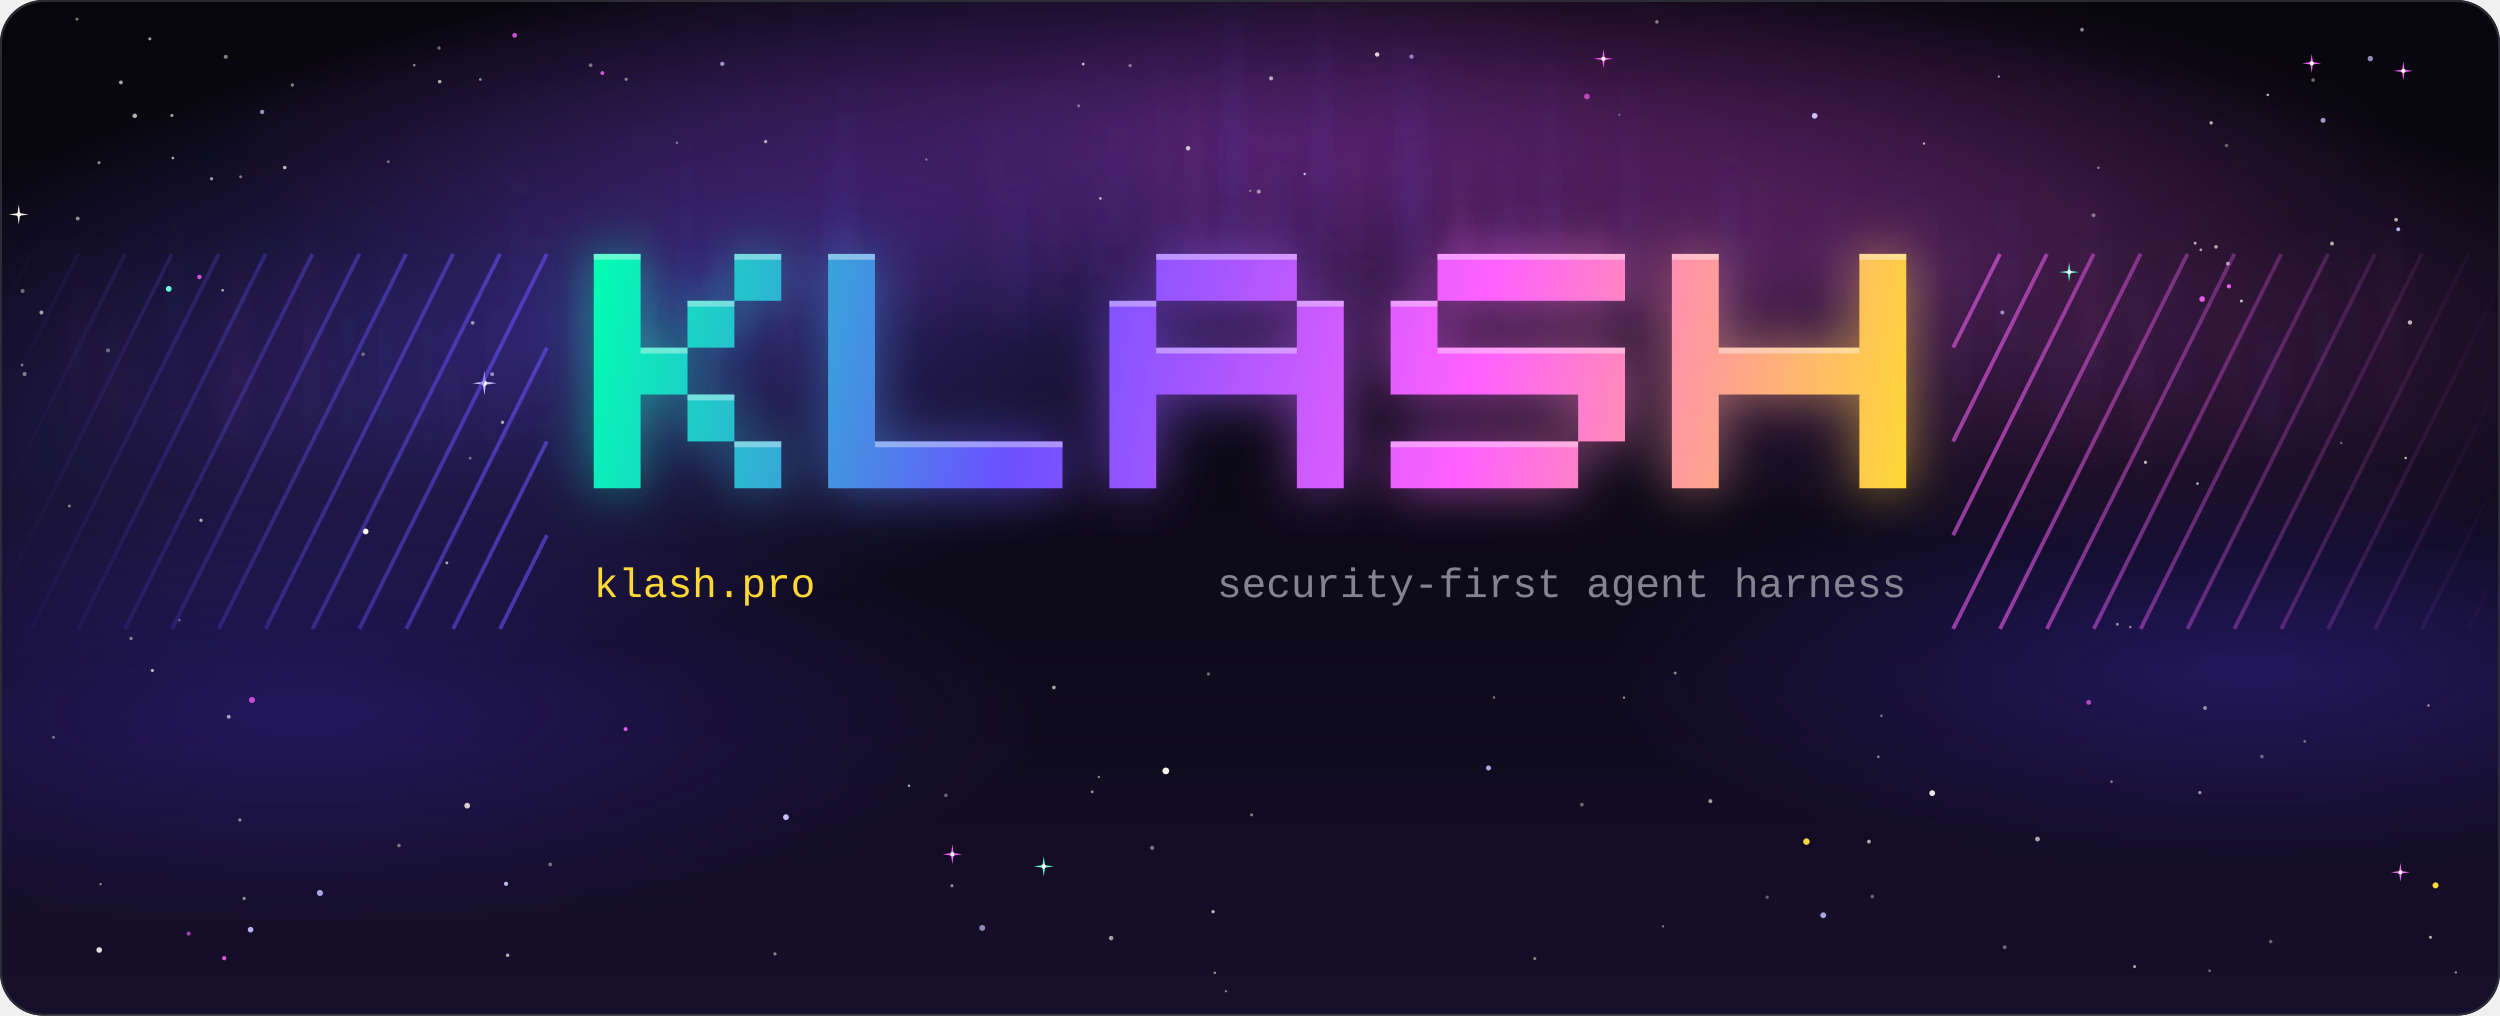
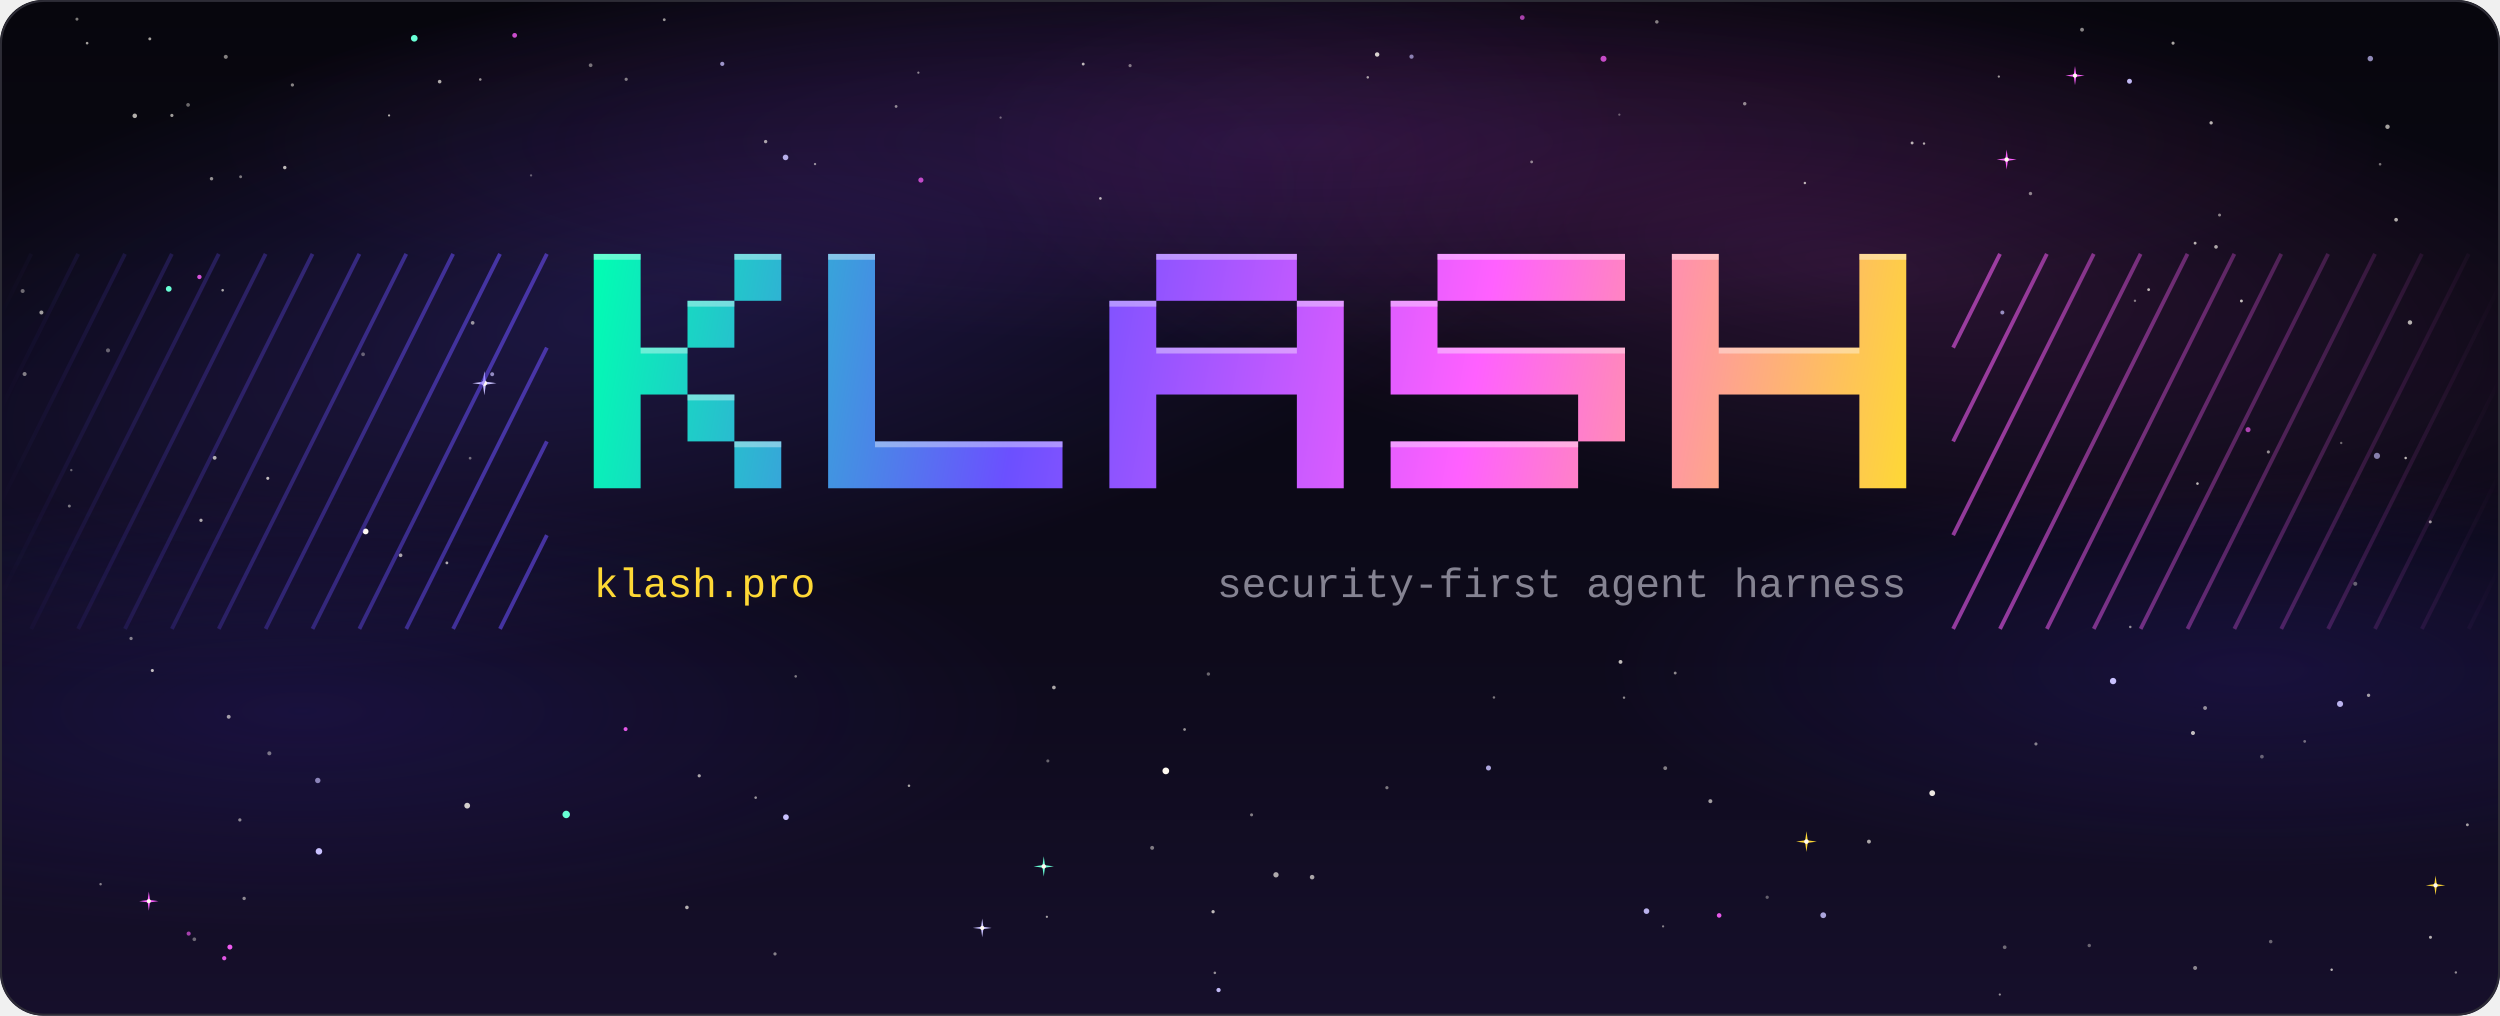
<svg xmlns="http://www.w3.org/2000/svg" viewBox="0 0 1280 520" width="1280" height="520" role="img" aria-label="Klash, a security-first harness for coding agents">
  <style>
@keyframes tw{0%,100%{opacity:.15}50%{opacity:1}}
@keyframes breathe{0%,100%{opacity:.75}50%{opacity:1}}
.tw{animation:tw 4s ease-in-out infinite}
.aur{animation:breathe 9s ease-in-out infinite}
@keyframes sweep{0%{transform:translateX(-56px)}50%,100%{transform:translateX(1096px)}}
.shine{animation:sweep 8s cubic-bezier(.45,0,.2,1) infinite}
@media (prefers-reduced-motion:reduce){.tw,.aur,.shine{animation:none}.shine{opacity:0}}
</style>
  <defs>
    <linearGradient id="sky" x1="0" y1="0" x2="0" y2="1">
      <stop offset="0" stop-color="#07060D" />
      <stop offset=".62" stop-color="#0D0A1A" />
      <stop offset="1" stop-color="#160F2B" />
    </linearGradient>
    <radialGradient id="neb1">
-       <stop offset="0" stop-color="#6B50FF" stop-opacity=".40" />
+       <stop offset="0" stop-color="#6B50FF" stop-opacity=".20" />
      <stop offset="1" stop-color="#6B50FF" stop-opacity="0" />
    </radialGradient>
    <radialGradient id="neb2">
-       <stop offset="0" stop-color="#FF60FF" stop-opacity=".26" />
+       <stop offset="0" stop-color="#FF60FF" stop-opacity=".13" />
      <stop offset="1" stop-color="#FF60FF" stop-opacity="0" />
    </radialGradient>
    <radialGradient id="neb3">
-       <stop offset="0" stop-color="#C337E0" stop-opacity=".26" />
+       <stop offset="0" stop-color="#C337E0" stop-opacity=".13" />
      <stop offset="1" stop-color="#C337E0" stop-opacity="0" />
    </radialGradient>
    <radialGradient id="neb4">
-       <stop offset="0" stop-color="#4A30D9" stop-opacity=".34" />
+       <stop offset="0" stop-color="#4A30D9" stop-opacity=".17" />
      <stop offset="1" stop-color="#4A30D9" stop-opacity="0" />
    </radialGradient>
-     <linearGradient id="ray1" x1="0" y1="0" x2="0" y2="1">
-       <stop offset="0" stop-color="#6B50FF" stop-opacity="0" />
-       <stop offset=".55" stop-color="#6B50FF" stop-opacity=".9" />
-       <stop offset="1" stop-color="#6B50FF" stop-opacity="0" />
-     </linearGradient>
-     <linearGradient id="ray2" x1="0" y1="0" x2="0" y2="1">
-       <stop offset="0" stop-color="#FF60FF" stop-opacity="0" />
-       <stop offset=".55" stop-color="#FF60FF" stop-opacity=".9" />
-       <stop offset="1" stop-color="#FF60FF" stop-opacity="0" />
-     </linearGradient>
-     <filter id="hblur" x="-20%" y="-5%" width="140%" height="110%">
-       <feGaussianBlur stdDeviation="5 0" />
-     </filter>
    <linearGradient id="word" gradientUnits="userSpaceOnUse" x1="304" y1="130" x2="976" y2="250">
      <stop offset="0" stop-color="#00FFB2" />
      <stop offset="0.333" stop-color="#6B50FF" />
      <stop offset="0.667" stop-color="#FF60FF" />
      <stop offset="1" stop-color="#FED835" />
    </linearGradient>
    <linearGradient id="field" gradientUnits="userSpaceOnUse" x1="0" y1="0" x2="1280" y2="0">
      <stop offset="0" stop-color="#6B50FF" stop-opacity="0" />
      <stop offset=".2" stop-color="#6B50FF" stop-opacity=".55" />
      <stop offset=".8" stop-color="#FF60FF" stop-opacity=".55" />
      <stop offset="1" stop-color="#FF60FF" stop-opacity="0" />
    </linearGradient>
    <linearGradient id="shineg" x1="0" y1="0" x2="1" y2="0">
      <stop offset="0" stop-color="#fff" stop-opacity="0" />
      <stop offset=".5" stop-color="#fff" stop-opacity=".8" />
      <stop offset="1" stop-color="#fff" stop-opacity="0" />
    </linearGradient>
-     <filter id="glow" x="-20%" y="-60%" width="140%" height="220%">
-       <feGaussianBlur stdDeviation="14" />
-     </filter>
    <clipPath id="frame">
      <rect width="1280" height="520" rx="22" />
    </clipPath>
    <clipPath id="wordclip">
      <path d="M304 130h24v24h-24zM376 130h24v24h-24zM424 130h24v24h-24zM592 130h72v24h-72zM736 130h96v24h-96zM856 130h24v24h-24zM952 130h24v24h-24zM304 154h24v24h-24zM352 154h24v24h-24zM424 154h24v24h-24zM568 154h24v24h-24zM664 154h24v24h-24zM712 154h24v24h-24zM856 154h24v24h-24zM952 154h24v24h-24zM304 178h48v24h-48zM424 178h24v24h-24zM568 178h120v24h-120zM712 178h120v24h-120zM856 178h120v24h-120zM304 202h24v24h-24zM352 202h24v24h-24zM424 202h24v24h-24zM568 202h24v24h-24zM664 202h24v24h-24zM808 202h24v24h-24zM856 202h24v24h-24zM952 202h24v24h-24zM304 226h24v24h-24zM376 226h24v24h-24zM424 226h120v24h-120zM568 226h24v24h-24zM664 226h24v24h-24zM712 226h96v24h-96zM856 226h24v24h-24zM952 226h24v24h-24z" />
    </clipPath>
  </defs>
  <g clip-path="url(#frame)">
    <rect width="1280" height="520" fill="url(#sky)" />
    <g class="aur">
      <ellipse cx="333" cy="156" rx="512" ry="166" fill="url(#neb1)" transform="rotate(-12 333 156)" />
      <ellipse cx="947" cy="135" rx="461" ry="135" fill="url(#neb2)" transform="rotate(9 947 135)" />
      <ellipse cx="666" cy="73" rx="563" ry="104" fill="url(#neb3)" />
      <ellipse cx="154" cy="364" rx="384" ry="114" fill="url(#neb4)" />
      <ellipse cx="1152" cy="343" rx="333" ry="104" fill="url(#neb4)" />
    </g>
-     <g filter="url(#hblur)">
-       <rect x="36.3" y="126.7" width="7.8" height="103.3" fill="url(#ray2)" opacity="0.048" />
-       <rect x="54.0" y="139.5" width="7.0" height="94.1" fill="url(#ray2)" opacity="0.044" />
-       <rect x="67.6" y="139.5" width="4.9" height="97.4" fill="url(#ray1)" opacity="0.042" />
-       <rect x="86.6" y="89.3" width="6.8" height="150.4" fill="url(#ray1)" opacity="0.068" />
-       <rect x="112.9" y="149.1" width="5.0" height="93.0" fill="url(#ray2)" opacity="0.066" />
-       <rect x="119.8" y="125.2" width="8.1" height="118.9" fill="url(#ray2)" opacity="0.066" />
-       <rect x="143.2" y="120.4" width="4.4" height="125.2" fill="url(#ray2)" opacity="0.054" />
-       <rect x="155.2" y="90.9" width="8.1" height="155.6" fill="url(#ray2)" opacity="0.050" />
-       <rect x="175.3" y="129.0" width="5.7" height="118.0" fill="url(#ray1)" opacity="0.071" />
-       <rect x="194.0" y="106.6" width="6.0" height="140.3" fill="url(#ray1)" opacity="0.078" />
-       <rect x="216.0" y="146.2" width="5.1" height="100.1" fill="url(#ray1)" opacity="0.054" />
-       <rect x="227.3" y="152.8" width="8.0" height="92.3" fill="url(#ray1)" opacity="0.070" />
-       <rect x="249.2" y="124.1" width="8.1" height="119.4" fill="url(#ray1)" opacity="0.074" />
-       <rect x="261.3" y="69.9" width="8.6" height="171.4" fill="url(#ray1)" opacity="0.092" />
-       <rect x="273.8" y="81.0" width="9.8" height="157.7" fill="url(#ray1)" opacity="0.075" />
-       <rect x="293.6" y="109.2" width="7.2" height="126.5" fill="url(#ray2)" opacity="0.078" />
-       <rect x="309.4" y="132.4" width="4.9" height="100.0" fill="url(#ray1)" opacity="0.038" />
-       <rect x="327.6" y="101.6" width="7.1" height="127.0" fill="url(#ray2)" opacity="0.096" />
-       <rect x="348.4" y="49.0" width="5.9" height="175.7" fill="url(#ray1)" opacity="0.095" />
-       <rect x="364.0" y="96.6" width="5.1" height="123.8" fill="url(#ray1)" opacity="0.102" />
-       <rect x="378.3" y="104.7" width="8.1" height="111.3" fill="url(#ray1)" opacity="0.055" />
-       <rect x="396.5" y="122.7" width="8.0" height="88.8" fill="url(#ray2)" opacity="0.071" />
-       <rect x="422.0" y="50.4" width="8.7" height="156.6" fill="url(#ray1)" opacity="0.080" />
-       <rect x="428.4" y="25.2" width="9.6" height="177.3" fill="url(#ray1)" opacity="0.102" />
-       <rect x="449.6" y="70.2" width="4.4" height="127.8" fill="url(#ray1)" opacity="0.049" />
-       <rect x="462.9" y="84.7" width="4.4" height="109.0" fill="url(#ray2)" opacity="0.055" />
-       <rect x="479.3" y="86.2" width="4.2" height="103.3" fill="url(#ray2)" opacity="0.051" />
-       <rect x="507.0" y="36.6" width="6.4" height="149.1" fill="url(#ray2)" opacity="0.056" />
-       <rect x="518.0" y="81.6" width="7.3" height="100.5" fill="url(#ray1)" opacity="0.119" />
-       <rect x="536.7" y="82.0" width="5.9" height="96.9" fill="url(#ray2)" opacity="0.054" />
-       <rect x="558.0" y="71.7" width="7.7" height="104.4" fill="url(#ray1)" opacity="0.048" />
-       <rect x="567.0" y="31.6" width="10.8" height="142.1" fill="url(#ray1)" opacity="0.049" />
-       <rect x="592.8" y="14.6" width="5.2" height="157.2" fill="url(#ray2)" opacity="0.072" />
-       <rect x="608.9" y="29.3" width="5.6" height="141.0" fill="url(#ray2)" opacity="0.124" />
-       <rect x="626.5" y="-16.3" width="9.7" height="185.7" fill="url(#ray1)" opacity="0.133" />
-       <rect x="642.9" y="58.2" width="4.2" height="110.8" fill="url(#ray2)" opacity="0.102" />
-       <rect x="651.5" y="53.1" width="10.7" height="116.0" fill="url(#ray1)" opacity="0.075" />
-       <rect x="673.7" y="-11.2" width="6.6" height="181.0" fill="url(#ray1)" opacity="0.144" />
-       <rect x="688.2" y="60.2" width="8.4" height="110.8" fill="url(#ray2)" opacity="0.066" />
-       <rect x="713.6" y="1.3" width="9.6" height="171.4" fill="url(#ray1)" opacity="0.091" />
-       <rect x="721.0" y="21.2" width="9.3" height="153.7" fill="url(#ray1)" opacity="0.129" />
-       <rect x="742.9" y="71.4" width="9.6" height="106.0" fill="url(#ray2)" opacity="0.116" />
-       <rect x="766.0" y="53.0" width="9.1" height="127.5" fill="url(#ray1)" opacity="0.080" />
-       <rect x="773.5" y="83.0" width="9.6" height="101.0" fill="url(#ray1)" opacity="0.056" />
-       <rect x="790.5" y="17.6" width="6.5" height="170.1" fill="url(#ray1)" opacity="0.126" />
-       <rect x="812.5" y="90.3" width="8.5" height="101.3" fill="url(#ray1)" opacity="0.043" />
-       <rect x="829.4" y="15.3" width="9.8" height="180.6" fill="url(#ray1)" opacity="0.076" />
-       <rect x="842.8" y="87.0" width="8.1" height="113.3" fill="url(#ray2)" opacity="0.063" />
-       <rect x="860.6" y="75.0" width="6.5" height="129.8" fill="url(#ray1)" opacity="0.049" />
-       <rect x="880.1" y="63.3" width="10.4" height="146.0" fill="url(#ray1)" opacity="0.108" />
-       <rect x="897.8" y="72.9" width="7.1" height="140.9" fill="url(#ray2)" opacity="0.077" />
-       <rect x="911.2" y="129.5" width="7.3" height="88.8" fill="url(#ray2)" opacity="0.095" />
-       <rect x="934.9" y="79.3" width="7.9" height="143.4" fill="url(#ray1)" opacity="0.059" />
-       <rect x="952.8" y="127.9" width="5.9" height="98.9" fill="url(#ray2)" opacity="0.074" />
-       <rect x="969.8" y="92.0" width="10.4" height="138.6" fill="url(#ray1)" opacity="0.073" />
-       <rect x="983.1" y="85.2" width="8.8" height="148.9" fill="url(#ray1)" opacity="0.067" />
-       <rect x="1000.4" y="96.2" width="8.9" height="141.1" fill="url(#ray1)" opacity="0.064" />
-       <rect x="1022.7" y="58.6" width="10.6" height="181.5" fill="url(#ray1)" opacity="0.048" />
-       <rect x="1039.4" y="140.5" width="4.5" height="101.9" fill="url(#ray1)" opacity="0.038" />
-       <rect x="1049.4" y="148.7" width="10.3" height="95.6" fill="url(#ray1)" opacity="0.070" />
-       <rect x="1065.6" y="86.6" width="10.2" height="159.2" fill="url(#ray2)" opacity="0.068" />
-       <rect x="1092.5" y="136.5" width="7.4" height="110.1" fill="url(#ray2)" opacity="0.083" />
-       <rect x="1110.0" y="76.3" width="7.6" height="170.6" fill="url(#ray1)" opacity="0.036" />
-       <rect x="1119.3" y="139.1" width="4.1" height="107.7" fill="url(#ray1)" opacity="0.044" />
-       <rect x="1139.1" y="114.2" width="8.4" height="131.9" fill="url(#ray2)" opacity="0.027" />
-       <rect x="1155.8" y="150.1" width="10.8" height="94.8" fill="url(#ray1)" opacity="0.075" />
-       <rect x="1168.1" y="128.5" width="5.9" height="114.6" fill="url(#ray1)" opacity="0.026" />
-       <rect x="1185.6" y="110.8" width="5.8" height="130.1" fill="url(#ray1)" opacity="0.066" />
-       <rect x="1203.0" y="59.1" width="4.6" height="179.2" fill="url(#ray1)" opacity="0.048" />
-       <rect x="1219.1" y="78.8" width="10.6" height="156.4" fill="url(#ray2)" opacity="0.040" />
-     </g>
-     <circle cx="809.9" cy="412.0" r="0.98" fill="#FFFAF1" opacity="0.38" class="tw" style="animation-delay:-3.65s;animation-duration:3.8s" />
-     <circle cx="1098.5" cy="236.7" r="0.83" fill="#FFFAF1" opacity="0.72" />
-     <circle cx="346.6" cy="73.1" r="0.67" fill="#FFFAF1" opacity="0.39" />
-     <circle cx="212.1" cy="33.4" r="0.71" fill="#FFFAF1" opacity="0.47" class="tw" style="animation-delay:-3.42s;animation-duration:4.3s" />
-     <circle cx="640.1" cy="97.7" r="0.56" fill="#FFFAF1" opacity="0.45" />
-     <circle cx="27.4" cy="377.5" r="0.64" fill="#FFFAF1" opacity="0.54" />
-     <circle cx="1189.4" cy="61.6" r="1.26" fill="#C9C1FF" opacity="0.79" />
-     <circle cx="1131.3" cy="497.0" r="0.66" fill="#FFFAF1" opacity="0.44" class="tw" style="animation-delay:-1.03s;animation-duration:5.2s" />
-     <circle cx="259.1" cy="452.5" r="1.08" fill="#C9C1FF" opacity="0.94" class="tw" style="animation-delay:-0.97s;animation-duration:5.6s" />
+     <circle cx="417.3" cy="84.0" r="0.59" fill="#FFFAF1" opacity="0.56" />
+     <circle cx="470.2" cy="37.2" r="0.57" fill="#FFFAF1" opacity="0.52" />
+     <circle cx="96.3" cy="53.7" r="0.96" fill="#FFFAF1" opacity="0.40" />
+     <circle cx="1205.9" cy="298.9" r="1.04" fill="#FFFAF1" opacity="0.37" />
+     <circle cx="1093.1" cy="154.0" r="0.61" fill="#FFFAF1" opacity="0.47" />
+     <circle cx="1039.6" cy="99.1" r="0.87" fill="#FFFAF1" opacity="0.50" />
+     <circle cx="700.3" cy="39.6" r="0.65" fill="#FFFAF1" opacity="0.62" />
+     <circle cx="386.9" cy="408.4" r="0.67" fill="#FFFAF1" opacity="0.58" />
+     <circle cx="671.8" cy="449.1" r="1.17" fill="#FFFAF1" opacity="0.64" class="tw" style="animation-delay:-0.01s;animation-duration:6.0s" />
+     <circle cx="536.5" cy="389.6" r="0.79" fill="#FFFAF1" opacity="0.37" />
+     <circle cx="852.6" cy="393.3" r="0.99" fill="#FFFAF1" opacity="0.48" />
+     <circle cx="1069.7" cy="484.1" r="0.88" fill="#FFFAF1" opacity="0.37" />
+     <circle cx="1263.3" cy="422.3" r="0.74" fill="#FFFAF1" opacity="0.62" />
+     <circle cx="36.5" cy="240.7" r="0.61" fill="#FFFAF1" opacity="0.37" />
+     <circle cx="979.0" cy="73.2" r="0.75" fill="#FFFAF1" opacity="0.70" />
+     <circle cx="109.9" cy="234.4" r="0.99" fill="#FFFAF1" opacity="0.68" />
+     <circle cx="1100.1" cy="148.3" r="0.73" fill="#FFFAF1" opacity="0.70" class="tw" style="animation-delay:-1.43s;animation-duration:4.1s" />
+     <circle cx="1218.6" cy="84.1" r="0.67" fill="#FFFAF1" opacity="0.44" />
+     <circle cx="340.1" cy="10.1" r="0.73" fill="#FFFAF1" opacity="0.58" />
+     <circle cx="1212.7" cy="356.0" r="0.86" fill="#FFFAF1" opacity="0.62" />
+     <g class="tw" style="animation-delay:-0.52s" transform="translate(76.2 461.4)">
+       <path d="M0 -4.9L0.59 -0.59L4.9 0L0.59 0.59L0 4.9L-0.59 0.59L-4.9 0L-0.59 -0.59z" fill="#FF60FF" />
+       <circle r="1.07" fill="#FFFAF1" />
+     </g>
+     <circle cx="512.3" cy="60.2" r="0.58" fill="#FFFAF1" opacity="0.38" />
+     <circle cx="271.9" cy="89.8" r="0.58" fill="#FFFAF1" opacity="0.35" />
+     <circle cx="199.2" cy="59.1" r="0.56" fill="#FFFAF1" opacity="0.70" />
+     <circle cx="784.2" cy="82.9" r="0.72" fill="#FFFAF1" opacity="0.50" class="tw" style="animation-delay:-3.01s;animation-duration:5.7s" />
+     <circle cx="163.3" cy="435.9" r="1.68" fill="#C9C1FF" opacity="1.00" />
+     <circle cx="402.2" cy="80.6" r="1.44" fill="#C9C1FF" opacity="0.89" class="tw" style="animation-delay:-0.27s;animation-duration:4.8s" />
+     <circle cx="212.1" cy="19.6" r="1.72" fill="#68FFD6" opacity="1.00" class="tw" style="animation-delay:-0.53s;animation-duration:5.7s" />
+     <circle cx="880.2" cy="468.7" r="1.18" fill="#FF60FF" opacity="0.90" />
+     <circle cx="471.5" cy="92.2" r="1.32" fill="#FF60FF" opacity="0.72" />
+     <circle cx="289.9" cy="417.0" r="1.91" fill="#68FFD6" opacity="1.00" />
+     <circle cx="1042.4" cy="380.9" r="0.81" fill="#FFFAF1" opacity="0.49" />
+     <circle cx="44.6" cy="22.1" r="0.68" fill="#FFFAF1" opacity="0.63" />
+     <circle cx="1217.0" cy="233.4" r="1.59" fill="#C9C1FF" opacity="0.63" />
+     <circle cx="137.1" cy="244.9" r="0.79" fill="#FFFAF1" opacity="0.74" />
+     <circle cx="779.4" cy="9.0" r="1.21" fill="#FF60FF" opacity="0.63" />
+     <circle cx="843.0" cy="466.5" r="1.45" fill="#C9C1FF" opacity="0.91" />
+     <circle cx="117.7" cy="484.9" r="1.28" fill="#FF60FF" opacity="0.93" />
+     <circle cx="924.1" cy="93.7" r="0.63" fill="#FFFAF1" opacity="0.71" />
+     <g class="tw" style="animation-delay:-3.86s" transform="translate(1027.4 81.7)">
+       <path d="M0 -5.1L0.61 -0.61L5.1 0L0.61 0.61L0 5.1L-0.61 0.61L-5.1 0L-0.61 -0.61z" fill="#FF60FF" />
+       <circle r="1.12" fill="#FFFAF1" />
+     </g>
+     <circle cx="205.1" cy="284.3" r="0.95" fill="#FFFAF1" opacity="0.64" />
+     <circle cx="137.9" cy="385.7" r="1.04" fill="#FFFAF1" opacity="0.43" />
+     <circle cx="1112.6" cy="22.1" r="0.80" fill="#FFFAF1" opacity="0.66" />
+     <g class="tw" style="animation-delay:-1.49s" transform="translate(1062.4 38.7)">
+       <path d="M0 -4.9L0.59 -0.59L4.9 0L0.59 0.59L0 4.9L-0.59 0.59L-4.9 0L-0.59 -0.59z" fill="#FF60FF" />
+       <circle r="1.08" fill="#FFFAF1" />
+     </g>
+     <circle cx="1151.0" cy="220.0" r="1.30" fill="#FF60FF" opacity="0.65" />
+     <circle cx="653.3" cy="447.9" r="1.37" fill="#FFFAF1" opacity="0.66" />
+     <circle cx="606.5" cy="373.5" r="0.71" fill="#FFFAF1" opacity="0.56" />
+     <circle cx="710.1" cy="403.3" r="0.83" fill="#FFFAF1" opacity="0.45" />
+     <circle cx="358.0" cy="397.2" r="0.83" fill="#FFFAF1" opacity="0.65" />
+     <circle cx="1161.4" cy="231.4" r="0.80" fill="#FFFAF1" opacity="0.55" />
+     <circle cx="1198.1" cy="360.4" r="1.57" fill="#C9C1FF" opacity="0.92" />
+     <circle cx="1136.4" cy="110.1" r="0.76" fill="#FFFAF1" opacity="0.51" />
+     <circle cx="407.4" cy="346.3" r="0.66" fill="#FFFAF1" opacity="0.47" class="tw" style="animation-delay:-3.43s;animation-duration:5.9s" />
+     <circle cx="162.7" cy="399.6" r="1.39" fill="#C9C1FF" opacity="0.65" />
+     <circle cx="1123.9" cy="495.6" r="1.03" fill="#FFFAF1" opacity="0.51" />
+     <circle cx="623.9" cy="506.9" r="1.10" fill="#C9C1FF" opacity="0.95" />
+     <circle cx="458.8" cy="54.5" r="0.72" fill="#FFFAF1" opacity="0.53" />
+     <circle cx="1222.4" cy="64.9" r="1.14" fill="#FFFAF1" opacity="0.63" />
+     <circle cx="351.7" cy="464.6" r="0.93" fill="#FFFAF1" opacity="0.68" />
+     <circle cx="1081.9" cy="348.7" r="1.64" fill="#C9C1FF" opacity="1.00" />
+     <circle cx="893.3" cy="53.1" r="0.89" fill="#FFFAF1" opacity="0.52" />
+     <circle cx="99.5" cy="480.9" r="0.95" fill="#FFFAF1" opacity="0.38" />
+     <circle cx="1090.3" cy="41.6" r="1.27" fill="#C9C1FF" opacity="0.95" />
+     <circle cx="536.0" cy="469.4" r="0.57" fill="#FFFAF1" opacity="0.63" class="tw" style="animation-delay:-1.32s;animation-duration:3.2s" />
+     <circle cx="1193.8" cy="496.5" r="0.64" fill="#FFFAF1" opacity="0.72" />
+     <circle cx="1023.9" cy="509.2" r="0.56" fill="#FFFAF1" opacity="0.55" />
+     <circle cx="1244.3" cy="267.2" r="0.77" fill="#FFFAF1" opacity="0.61" />
+     <circle cx="829.7" cy="338.9" r="0.99" fill="#FFFAF1" opacity="0.74" />
+     <circle cx="1122.8" cy="375.3" r="1.04" fill="#FFFAF1" opacity="0.74" />
    <circle cx="1066.0" cy="15.2" r="0.99" fill="#FFFAF1" opacity="0.52" />
    <circle cx="78.0" cy="343.3" r="0.80" fill="#FFFAF1" opacity="0.74" />
    <circle cx="764.9" cy="357.1" r="0.64" fill="#FFFAF1" opacity="0.46" />
    <circle cx="12.6" cy="191.5" r="1.04" fill="#FFFAF1" opacity="0.48" />
    <circle cx="51.5" cy="452.7" r="0.64" fill="#FFFAF1" opacity="0.48" />
    <circle cx="114.0" cy="148.6" r="0.67" fill="#FFFAF1" opacity="0.66" />
    <circle cx="122.8" cy="419.8" r="0.84" fill="#FFFAF1" opacity="0.51" />
    <circle cx="114.8" cy="490.6" r="1.09" fill="#FF60FF" opacity="0.87" />
    <circle cx="762.1" cy="393.2" r="1.30" fill="#C9C1FF" opacity="0.85" />
-     <g class="tw" style="animation-delay:-0.73s" transform="translate(821.0 30.1)">
-       <path d="M0 -4.9L0.59 -0.59L4.9 0L0.59 0.59L0 4.9L-0.59 0.59L-4.9 0L-0.59 -0.59z" fill="#FF60FF" />
-       <circle r="1.08" fill="#FFFAF1" />
-     </g>
-     <circle cx="1158.1" cy="387.4" r="0.96" fill="#FFFAF1" opacity="0.36" class="tw" style="animation-delay:-1.73s;animation-duration:3.8s" />
-     <circle cx="875.7" cy="410.2" r="1.03" fill="#FFFAF1" opacity="0.61" />
-     <circle cx="115.6" cy="29.1" r="1.03" fill="#FFFAF1" opacity="0.50" />
+     <circle cx="821.0" cy="30.1" r="1.54" fill="#FF60FF" opacity="0.75" />
+     <circle cx="1158.1" cy="387.4" r="0.96" fill="#FFFAF1" opacity="0.36" />
+     <circle cx="875.7" cy="410.2" r="1.03" fill="#FFFAF1" opacity="0.61" class="tw" style="animation-delay:-1.95s;animation-duration:4.8s" />
+     <circle cx="115.6" cy="29.1" r="1.03" fill="#FFFAF1" opacity="0.50" class="tw" style="animation-delay:-0.22s;animation-duration:4.7s" />
    <circle cx="578.6" cy="33.6" r="0.82" fill="#FFFAF1" opacity="0.45" />
    <circle cx="96.6" cy="478.0" r="1.06" fill="#FF60FF" opacity="0.62" />
    <circle cx="102.1" cy="141.8" r="1.12" fill="#FF60FF" opacity="0.83" />
-     <circle cx="589.9" cy="434.1" r="1.01" fill="#FFFAF1" opacity="0.46" class="tw" style="animation-delay:-3.40s;animation-duration:4.4s" />
-     <circle cx="67.1" cy="326.9" r="0.85" fill="#FFFAF1" opacity="0.48" class="tw" style="animation-delay:-3.43s;animation-duration:4.6s" />
-     <circle cx="831.5" cy="357.2" r="0.62" fill="#FFFAF1" opacity="0.54" />
-     <circle cx="622.0" cy="498.1" r="0.66" fill="#FFFAF1" opacity="0.55" />
+     <circle cx="589.9" cy="434.1" r="1.01" fill="#FFFAF1" opacity="0.46" />
+     <circle cx="67.1" cy="326.9" r="0.85" fill="#FFFAF1" opacity="0.48" />
+     <circle cx="831.5" cy="357.2" r="0.62" fill="#FFFAF1" opacity="0.54" class="tw" style="animation-delay:-1.46s;animation-duration:5.5s" />
+     <circle cx="622.0" cy="498.1" r="0.66" fill="#FFFAF1" opacity="0.55" class="tw" style="animation-delay:-0.06s;animation-duration:5.4s" />
    <circle cx="596.9" cy="394.7" r="1.73" fill="#FFFAF1" opacity="1.00" />
-     <circle cx="1244.4" cy="479.9" r="0.78" fill="#FFFAF1" opacity="0.68" class="tw" style="animation-delay:-3.33s;animation-duration:5.7s" />
-     <circle cx="1231.7" cy="234.5" r="0.65" fill="#FFFAF1" opacity="0.73" class="tw" style="animation-delay:-1.00s;animation-duration:3.7s" />
+     <circle cx="1244.4" cy="479.9" r="0.78" fill="#FFFAF1" opacity="0.68" class="tw" style="animation-delay:-0.58s;animation-duration:5.0s" />
+     <circle cx="1231.7" cy="234.5" r="0.65" fill="#FFFAF1" opacity="0.73" />
    <circle cx="187.2" cy="272.1" r="1.48" fill="#FFFAF1" opacity="1.00" />
    <circle cx="1129.0" cy="362.5" r="1.00" fill="#FFFAF1" opacity="0.54" />
-     <circle cx="39.4" cy="9.8" r="0.78" fill="#FFFAF1" opacity="0.47" />
+     <circle cx="39.4" cy="9.8" r="0.78" fill="#FFFAF1" opacity="0.47" class="tw" style="animation-delay:-3.28s;animation-duration:5.7s" />
    <circle cx="185.9" cy="181.4" r="0.97" fill="#FFFAF1" opacity="0.35" />
    <circle cx="956.9" cy="430.9" r="1.01" fill="#FFFAF1" opacity="0.64" />
    <circle cx="1147.6" cy="154.1" r="0.75" fill="#FFFAF1" opacity="0.75" />
    <circle cx="69.0" cy="59.3" r="1.17" fill="#FFFAF1" opacity="0.69" />
-     <g class="tw" style="animation-delay:-0.06s" transform="translate(248.0 196.2)">
+     <g class="tw" style="animation-delay:-0.66s" transform="translate(248.0 196.2)">
      <path d="M0 -6.2L0.74 -0.74L6.2 0L0.74 0.74L0 6.2L-0.74 0.74L-6.2 0L-0.74 -0.74z" fill="#C9C1FF" />
      <circle r="1.36" fill="#FFFAF1" />
    </g>
-     <circle cx="1162.6" cy="482.1" r="0.91" fill="#FFFAF1" opacity="0.37" />
+     <circle cx="1162.6" cy="482.1" r="0.91" fill="#FFFAF1" opacity="0.37" class="tw" style="animation-delay:-0.25s;animation-duration:3.1s" />
    <circle cx="369.8" cy="32.7" r="1.08" fill="#C9C1FF" opacity="0.75" />
-     <circle cx="618.7" cy="345.1" r="0.87" fill="#FFFAF1" opacity="0.38" />
+     <circle cx="618.7" cy="345.1" r="0.87" fill="#FFFAF1" opacity="0.38" class="tw" style="animation-delay:-3.65s;animation-duration:3.3s" />
    <circle cx="640.8" cy="417.2" r="0.78" fill="#FFFAF1" opacity="0.48" />
    <circle cx="228.8" cy="288.2" r="0.73" fill="#FFFAF1" opacity="0.67" />
    <circle cx="263.5" cy="18.1" r="1.23" fill="#FF60FF" opacity="0.78" />
    <circle cx="86.4" cy="147.9" r="1.48" fill="#68FFD6" opacity="1.00" />
    <circle cx="125.0" cy="460.0" r="0.87" fill="#FFFAF1" opacity="0.52" />
    <circle cx="402.4" cy="418.4" r="1.48" fill="#C9C1FF" opacity="1.00" />
    <circle cx="904.8" cy="459.4" r="0.84" fill="#FFFAF1" opacity="0.35" />
-     <circle cx="502.9" cy="475.1" r="1.51" fill="#C9C1FF" opacity="0.69" />
+     <g class="tw" style="animation-delay:-2.45s" transform="translate(502.9 475.1)">
+       <path d="M0 -4.8L0.58 -0.58L4.8 0L0.58 0.58L0 4.8L-0.58 0.58L-4.8 0L-0.58 -0.58z" fill="#C9C1FF" />
+       <circle r="1.07" fill="#FFFAF1" />
+     </g>
    <circle cx="145.8" cy="85.8" r="0.89" fill="#FFFAF1" opacity="0.73" />
-     <circle cx="705.1" cy="27.9" r="1.14" fill="#FFFAF1" opacity="0.83" />
-     <circle cx="392.0" cy="72.5" r="0.87" fill="#FFFAF1" opacity="0.63" class="tw" style="animation-delay:-0.30s;animation-duration:5.7s" />
+     <circle cx="705.1" cy="27.9" r="1.14" fill="#FFFAF1" opacity="0.83" class="tw" style="animation-delay:-2.50s;animation-duration:6.0s" />
+     <circle cx="392.0" cy="72.5" r="0.87" fill="#FFFAF1" opacity="0.63" />
    <circle cx="149.7" cy="43.5" r="0.84" fill="#FFFAF1" opacity="0.51" />
    <circle cx="21.2" cy="160.0" r="1.03" fill="#FFFAF1" opacity="0.61" />
    <circle cx="1125.1" cy="247.6" r="0.67" fill="#FFFAF1" opacity="0.73" />
-     <circle cx="35.5" cy="259.1" r="0.76" fill="#FFFAF1" opacity="0.45" class="tw" style="animation-delay:-1.21s;animation-duration:4.2s" />
+     <circle cx="35.5" cy="259.1" r="0.76" fill="#FFFAF1" opacity="0.45" />
    <circle cx="851.5" cy="474.3" r="0.57" fill="#FFFAF1" opacity="0.49" />
-     <circle cx="539.6" cy="352.0" r="0.95" fill="#FFFAF1" opacity="0.65" />
+     <circle cx="539.6" cy="352.0" r="0.95" fill="#FFFAF1" opacity="0.65" class="tw" style="animation-delay:-2.62s;animation-duration:3.5s" />
    <circle cx="1233.9" cy="165.1" r="1.14" fill="#FFFAF1" opacity="0.69" />
    <circle cx="1132.1" cy="62.9" r="0.86" fill="#FFFAF1" opacity="0.71" />
    <circle cx="621.1" cy="466.8" r="0.85" fill="#FFFAF1" opacity="0.72" />
-     <circle cx="76.7" cy="19.9" r="0.76" fill="#FFFAF1" opacity="0.63" class="tw" style="animation-delay:-3.72s;animation-duration:3.2s" />
+     <circle cx="76.7" cy="19.9" r="0.76" fill="#FFFAF1" opacity="0.63" class="tw" style="animation-delay:-3.57s;animation-duration:5.8s" />
    <circle cx="240.7" cy="234.6" r="0.71" fill="#FFFAF1" opacity="0.40" />
    <circle cx="108.3" cy="91.5" r="0.88" fill="#FFFAF1" opacity="0.56" />
-     <circle cx="924.9" cy="430.9" r="1.67" fill="#FED835" opacity="1.00" />
+     <g class="tw" style="animation-delay:-2.54s" transform="translate(924.9 430.9)">
+       <path d="M0 -5.3L0.64 -0.64L5.3 0L0.64 0.64L0 5.3L-0.64 0.64L-5.3 0L-0.64 -0.64z" fill="#FED835" />
+       <circle r="1.17" fill="#FFFAF1" />
+     </g>
    <circle cx="11.6" cy="149.0" r="1.03" fill="#FFFAF1" opacity="0.40" />
-     <circle cx="1226.8" cy="112.5" r="0.96" fill="#FFFAF1" opacity="0.68" class="tw" style="animation-delay:-2.66s;animation-duration:5.5s" />
+     <circle cx="1226.8" cy="112.5" r="0.96" fill="#FFFAF1" opacity="0.68" />
    <circle cx="554.6" cy="32.8" r="0.74" fill="#FFFAF1" opacity="0.72" />
    <circle cx="252.0" cy="191.6" r="1.02" fill="#C9C1FF" opacity="0.69" />
    <circle cx="1023.4" cy="39.2" r="0.58" fill="#FFFAF1" opacity="0.59" />
    <circle cx="1213.6" cy="30.0" r="1.41" fill="#C9C1FF" opacity="0.70" />
    <circle cx="1026.4" cy="485.0" r="0.96" fill="#FFFAF1" opacity="0.39" />
-     <circle cx="989.3" cy="406.1" r="1.49" fill="#FFFAF1" opacity="0.92" />
+     <circle cx="989.3" cy="406.1" r="1.49" fill="#FFFAF1" opacity="0.92" class="tw" style="animation-delay:-2.03s;animation-duration:3.5s" />
    <circle cx="239.2" cy="412.5" r="1.49" fill="#FFFAF1" opacity="0.81" />
    <circle cx="465.4" cy="402.3" r="0.65" fill="#FFFAF1" opacity="0.65" />
    <circle cx="320.6" cy="40.6" r="0.83" fill="#FFFAF1" opacity="0.48" />
-     <circle cx="1247.0" cy="453.3" r="1.56" fill="#FED835" opacity="1.00" />
+     <g class="tw" style="animation-delay:-3.66s" transform="translate(1247.0 453.3)">
+       <path d="M0 -5.0L0.60 -0.60L5.0 0L0.60 0.60L0 5.0L-0.60 0.60L-5.0 0L-0.60 -0.60z" fill="#FED835" />
+       <circle r="1.10" fill="#FFFAF1" />
+     </g>
    <circle cx="1257.4" cy="497.9" r="0.62" fill="#FFFAF1" opacity="0.53" />
    <circle cx="1134.6" cy="126.4" r="0.94" fill="#FFFAF1" opacity="0.65" />
    <circle cx="563.4" cy="101.6" r="0.69" fill="#FFFAF1" opacity="0.71" />
    <circle cx="245.9" cy="40.7" r="0.67" fill="#FFFAF1" opacity="0.56" />
    <circle cx="829.1" cy="58.7" r="0.57" fill="#FFFAF1" opacity="0.35" />
    <circle cx="1123.9" cy="124.5" r="0.74" fill="#FFFAF1" opacity="0.70" />
    <circle cx="302.4" cy="33.4" r="0.96" fill="#FFFAF1" opacity="0.43" />
    <circle cx="102.9" cy="266.4" r="0.85" fill="#FFFAF1" opacity="0.66" />
    <circle cx="848.3" cy="11.2" r="0.90" fill="#FFFAF1" opacity="0.49" />
    <circle cx="55.3" cy="179.4" r="1.05" fill="#FFFAF1" opacity="0.37" />
-     <circle cx="933.5" cy="468.6" r="1.49" fill="#C9C1FF" opacity="0.84" class="tw" style="animation-delay:-3.59s;animation-duration:3.5s" />
-     <circle cx="242.0" cy="165.3" r="0.95" fill="#FFFAF1" opacity="0.57" />
+     <circle cx="933.5" cy="468.6" r="1.49" fill="#C9C1FF" opacity="0.84" />
+     <circle cx="242.0" cy="165.3" r="0.95" fill="#FFFAF1" opacity="0.57" class="tw" style="animation-delay:-0.11s;animation-duration:5.9s" />
    <circle cx="88.0" cy="59.1" r="0.83" fill="#FFFAF1" opacity="0.61" />
-     <circle cx="123.2" cy="90.5" r="0.75" fill="#FFFAF1" opacity="0.46" class="tw" style="animation-delay:-2.26s;animation-duration:4.0s" />
+     <circle cx="123.2" cy="90.5" r="0.75" fill="#FFFAF1" opacity="0.46" />
    <circle cx="396.8" cy="488.4" r="0.83" fill="#FFFAF1" opacity="0.49" />
-     <g class="tw" style="animation-delay:-1.38s" transform="translate(534.4 443.6)">
+     <g class="tw" style="animation-delay:-2.34s" transform="translate(534.4 443.6)">
      <path d="M0 -5.2L0.62 -0.62L5.2 0L0.62 0.62L0 5.2L-0.62 0.62L-5.2 0L-0.62 -0.62z" fill="#68FFD6" />
      <circle r="1.14" fill="#FFFAF1" />
    </g>
    <circle cx="1198.7" cy="226.8" r="0.61" fill="#FFFAF1" opacity="0.39" />
-     <circle cx="985.1" cy="73.5" r="0.62" fill="#FFFAF1" opacity="0.67" />
+     <circle cx="985.1" cy="73.5" r="0.62" fill="#FFFAF1" opacity="0.67" class="tw" style="animation-delay:-0.13s;animation-duration:3.3s" />
    <circle cx="1180.0" cy="379.6" r="0.72" fill="#FFFAF1" opacity="0.41" />
-     <circle cx="225.1" cy="41.8" r="0.93" fill="#FFFAF1" opacity="0.67" class="tw" style="animation-delay:-1.17s;animation-duration:4.8s" />
-     <circle cx="1025.2" cy="160.0" r="1.03" fill="#C9C1FF" opacity="0.71" />
-     <circle cx="117.1" cy="367.0" r="1.00" fill="#FFFAF1" opacity="0.61" />
+     <circle cx="225.1" cy="41.8" r="0.93" fill="#FFFAF1" opacity="0.67" class="tw" style="animation-delay:-3.91s;animation-duration:5.1s" />
+     <circle cx="1025.2" cy="160.0" r="1.03" fill="#C9C1FF" opacity="0.71" class="tw" style="animation-delay:-0.55s;animation-duration:4.9s" />
+     <circle cx="117.1" cy="367.0" r="1.00" fill="#FFFAF1" opacity="0.61" class="tw" style="animation-delay:-0.27s;animation-duration:3.1s" />
    <circle cx="1090.7" cy="321.0" r="0.65" fill="#FFFAF1" opacity="0.54" />
    <circle cx="722.7" cy="29.0" r="1.09" fill="#C9C1FF" opacity="0.64" />
    <circle cx="320.3" cy="373.3" r="1.02" fill="#FF60FF" opacity="0.89" />
    <circle cx="857.7" cy="344.6" r="0.74" fill="#FFFAF1" opacity="0.53" />
-     <circle cx="1081.1" cy="400.2" r="0.70" fill="#FFFAF1" opacity="0.45" />
-     <circle cx="644.5" cy="98.1" r="1.04" fill="#FFFAF1" opacity="0.54" />
-     <circle cx="1043.2" cy="429.6" r="1.24" fill="#FFFAF1" opacity="0.64" />
-     <circle cx="552.3" cy="54.2" r="0.81" fill="#FFFAF1" opacity="0.37" />
-     <circle cx="812.5" cy="49.4" r="1.47" fill="#FF60FF" opacity="0.63" />
-     <circle cx="958.6" cy="459.0" r="0.94" fill="#FFFAF1" opacity="0.36" class="tw" style="animation-delay:-3.61s;animation-duration:4.6s" />
-     <circle cx="91.9" cy="317.5" r="0.60" fill="#FFFAF1" opacity="0.40" />
-     <circle cx="1127.5" cy="153.1" r="1.48" fill="#FF60FF" opacity="0.88" />
-     <circle cx="1184.3" cy="41.0" r="0.93" fill="#FFFAF1" opacity="0.41" />
-     <circle cx="1141.2" cy="146.6" r="1.09" fill="#FF60FF" opacity="0.94" />
-     <circle cx="484.3" cy="407.2" r="0.93" fill="#FFFAF1" opacity="0.37" class="tw" style="animation-delay:-3.36s;animation-duration:5.0s" />
-     <circle cx="1092.9" cy="494.9" r="0.81" fill="#FFFAF1" opacity="0.63" class="tw" style="animation-delay:-0.47s;animation-duration:4.3s" />
-     <circle cx="1140.7" cy="135.0" r="0.98" fill="#FFFAF1" opacity="0.65" />
-     <circle cx="474.3" cy="81.7" r="0.59" fill="#FFFAF1" opacity="0.44" />
-     <circle cx="785.8" cy="490.8" r="0.81" fill="#FFFAF1" opacity="0.47" />
-     <g class="tw" style="animation-delay:-3.62s" transform="translate(1229.0 446.6)">
-       <path d="M0 -4.9L0.59 -0.59L4.9 0L0.59 0.59L0 4.9L-0.59 0.59L-4.9 0L-0.59 -0.59z" fill="#FF60FF" />
-       <circle r="1.08" fill="#FFFAF1" />
-     </g>
-     <circle cx="50.7" cy="83.3" r="0.77" fill="#FFFAF1" opacity="0.56" />
-     <circle cx="1140.0" cy="74.5" r="0.88" fill="#FFFAF1" opacity="0.36" />
-     <circle cx="11.3" cy="186.9" r="0.73" fill="#FFFAF1" opacity="0.44" class="tw" style="animation-delay:-2.40s;animation-duration:5.2s" />
-     <circle cx="608.3" cy="75.9" r="1.15" fill="#FFFAF1" opacity="0.76" class="tw" style="animation-delay:-1.28s;animation-duration:5.1s" />
-     <circle cx="88.5" cy="80.9" r="0.68" fill="#FFFAF1" opacity="0.67" />
-     <g class="tw" style="animation-delay:-1.86s" transform="translate(1230.5 36.3)">
-       <path d="M0 -4.9L0.59 -0.59L4.9 0L0.59 0.59L0 4.9L-0.59 0.59L-4.9 0L-0.59 -0.59z" fill="#FF60FF" />
-       <circle r="1.08" fill="#FFFAF1" />
-     </g>
-     <circle cx="568.9" cy="480.3" r="1.15" fill="#FFFAF1" opacity="0.62" />
-     <circle cx="308.4" cy="37.4" r="1.01" fill="#FF60FF" opacity="0.83" />
-     <circle cx="257.3" cy="216.2" r="0.87" fill="#FFFAF1" opacity="0.61" />
-     <circle cx="650.8" cy="40.1" r="1.05" fill="#FFFAF1" opacity="0.64" />
-     <circle cx="1161.1" cy="48.6" r="0.64" fill="#FFFAF1" opacity="0.75" />
-     <circle cx="163.8" cy="457.2" r="1.57" fill="#C9C1FF" opacity="0.85" class="tw" style="animation-delay:-0.18s;animation-duration:5.2s" />
-     <circle cx="559.2" cy="405.4" r="0.68" fill="#FFFAF1" opacity="0.61" />
-     <circle cx="1227.9" cy="117.4" r="1.01" fill="#C9C1FF" opacity="0.92" />
-     <circle cx="1071.9" cy="110.2" r="1.01" fill="#FFFAF1" opacity="0.43" class="tw" style="animation-delay:-1.94s;animation-duration:5.3s" />
-     <g class="tw" style="animation-delay:-0.85s" transform="translate(487.6 437.4)">
-       <path d="M0 -5.1L0.61 -0.61L5.1 0L0.61 0.61L0 5.1L-0.61 0.61L-5.1 0L-0.61 -0.61z" fill="#FF60FF" />
-       <circle r="1.12" fill="#FFFAF1" />
-     </g>
-     <circle cx="1069.4" cy="359.6" r="1.26" fill="#FF60FF" opacity="0.68" />
-     <circle cx="1126.3" cy="405.8" r="0.84" fill="#FFFAF1" opacity="0.58" class="tw" style="animation-delay:-0.38s;animation-duration:5.0s" />
-     <circle cx="224.8" cy="24.6" r="0.86" fill="#FFFAF1" opacity="0.41" />
-     <circle cx="1243.4" cy="361.2" r="0.62" fill="#FFFAF1" opacity="0.61" />
-     <circle cx="61.9" cy="42.2" r="0.98" fill="#FFFAF1" opacity="0.65" />
-     <circle cx="259.9" cy="489.1" r="0.88" fill="#FFFAF1" opacity="0.70" />
-     <circle cx="963.3" cy="366.5" r="0.67" fill="#FFFAF1" opacity="0.43" />
-     <circle cx="50.8" cy="486.4" r="1.45" fill="#FFFAF1" opacity="0.89" />
-     <circle cx="134.2" cy="57.3" r="1.12" fill="#C9C1FF" opacity="0.72" />
-     <g class="tw" style="animation-delay:-1.16s" transform="translate(1183.6 32.4)">
-       <path d="M0 -4.9L0.59 -0.59L4.9 0L0.59 0.59L0 4.9L-0.59 0.59L-4.9 0L-0.59 -0.59z" fill="#FF60FF" />
-       <circle r="1.09" fill="#FFFAF1" />
-     </g>
-     <circle cx="1084.1" cy="319.6" r="0.76" fill="#FFFAF1" opacity="0.52" />
-     <circle cx="281.7" cy="442.6" r="0.96" fill="#FFFAF1" opacity="0.42" />
-     <g class="tw" style="animation-delay:-3.94s" transform="translate(9.6 109.8)">
-       <path d="M0 -5.1L0.61 -0.61L5.1 0L0.61 0.61L0 5.1L-0.61 0.61L-5.1 0L-0.61 -0.61z" fill="#FFFAF1" />
-       <circle r="1.12" fill="#FFFAF1" />
-     </g>
-     <circle cx="129.0" cy="358.4" r="1.58" fill="#FF60FF" opacity="0.72" />
-     <g class="tw" style="animation-delay:-1.97s" transform="translate(1059.4 139.3)">
-       <path d="M0 -5.0L0.60 -0.60L5.0 0L0.60 0.60L0 5.0L-0.60 0.60L-5.0 0L-0.60 -0.60z" fill="#68FFD6" />
-       <circle r="1.11" fill="#FFFAF1" />
-     </g>
-     <circle cx="1194.0" cy="124.7" r="1.02" fill="#FFFAF1" opacity="0.66" class="tw" style="animation-delay:-0.77s;animation-duration:5.1s" />
-     <circle cx="627.7" cy="507.5" r="0.60" fill="#FFFAF1" opacity="0.48" class="tw" style="animation-delay:-3.89s;animation-duration:3.3s" />
-     <circle cx="128.3" cy="476.0" r="1.45" fill="#C9C1FF" opacity="0.91" />
-     <circle cx="39.8" cy="111.9" r="1.00" fill="#FFFAF1" opacity="0.55" />
-     <circle cx="487.4" cy="453.5" r="0.78" fill="#FFFAF1" opacity="0.56" />
-     <circle cx="961.7" cy="387.5" r="0.72" fill="#FFFAF1" opacity="0.48" />
-     <circle cx="204.3" cy="432.9" r="0.92" fill="#FFFAF1" opacity="0.42" />
-     <circle cx="562.6" cy="397.8" r="0.61" fill="#FFFAF1" opacity="0.53" />
-     <circle cx="1126.8" cy="127.9" r="0.70" fill="#FFFAF1" opacity="0.63" class="tw" style="animation-delay:-0.19s;animation-duration:5.5s" />
-     <circle cx="1074.4" cy="85.9" r="0.67" fill="#FFFAF1" opacity="0.48" />
-     <circle cx="668.0" cy="89.1" r="0.64" fill="#FFFAF1" opacity="0.74" />
-     <circle cx="929.1" cy="59.3" r="1.46" fill="#C9C1FF" opacity="1.00" class="tw" style="animation-delay:-2.00s;animation-duration:4.6s" />
-     <circle cx="198.8" cy="82.8" r="0.70" fill="#FFFAF1" opacity="0.46" />
    <path d="M-56 178L-32 130M-32 178L-8 130M-8 178L16 130M16 178L40 130M40 178L64 130M64 178L88 130M88 178L112 130M112 178L136 130M136 178L160 130M160 178L184 130M184 178L208 130M208 178L232 130M232 178L256 130M256 178L280 130M-56 226L-32 178M-32 226L-8 178M-8 226L16 178M16 226L40 178M40 226L64 178M64 226L88 178M88 226L112 178M112 226L136 178M136 226L160 178M160 226L184 178M184 226L208 178M208 226L232 178M232 226L256 178M256 226L280 178M-56 274L-32 226M-32 274L-8 226M-8 274L16 226M16 274L40 226M40 274L64 226M64 274L88 226M88 274L112 226M112 274L136 226M136 274L160 226M160 274L184 226M184 274L208 226M208 274L232 226M232 274L256 226M256 274L280 226M-56 322L-32 274M-32 322L-8 274M-8 322L16 274M16 322L40 274M40 322L64 274M64 322L88 274M88 322L112 274M112 322L136 274M136 322L160 274M160 322L184 274M184 322L208 274M208 322L232 274M232 322L256 274M256 322L280 274M1000 178L1024 130M1024 178L1048 130M1048 178L1072 130M1072 178L1096 130M1096 178L1120 130M1120 178L1144 130M1144 178L1168 130M1168 178L1192 130M1192 178L1216 130M1216 178L1240 130M1240 178L1264 130M1264 178L1288 130M1000 226L1024 178M1024 226L1048 178M1048 226L1072 178M1072 226L1096 178M1096 226L1120 178M1120 226L1144 178M1144 226L1168 178M1168 226L1192 178M1192 226L1216 178M1216 226L1240 178M1240 226L1264 178M1264 226L1288 178M1000 274L1024 226M1024 274L1048 226M1048 274L1072 226M1072 274L1096 226M1096 274L1120 226M1120 274L1144 226M1144 274L1168 226M1168 274L1192 226M1192 274L1216 226M1216 274L1240 226M1240 274L1264 226M1264 274L1288 226M1000 322L1024 274M1024 322L1048 274M1048 322L1072 274M1072 322L1096 274M1096 322L1120 274M1120 322L1144 274M1144 322L1168 274M1168 322L1192 274M1192 322L1216 274M1216 322L1240 274M1240 322L1264 274M1264 322L1288 274" stroke="url(#field)" stroke-width="2" fill="none" />
    <text x="304" y="305.7" font-family="SFMono-Regular,Menlo,Consolas,'Liberation Mono','DejaVu Sans Mono',monospace" font-size="21" fill="#FED835">klash.pro</text>
    <text x="976" y="305.7" text-anchor="end" font-family="SFMono-Regular,Menlo,Consolas,'Liberation Mono','DejaVu Sans Mono',monospace" font-size="21" fill="#858392">security-first agent harness</text>
-     <path d="M304 130h24v24h-24zM376 130h24v24h-24zM424 130h24v24h-24zM592 130h72v24h-72zM736 130h96v24h-96zM856 130h24v24h-24zM952 130h24v24h-24zM304 154h24v24h-24zM352 154h24v24h-24zM424 154h24v24h-24zM568 154h24v24h-24zM664 154h24v24h-24zM712 154h24v24h-24zM856 154h24v24h-24zM952 154h24v24h-24zM304 178h48v24h-48zM424 178h24v24h-24zM568 178h120v24h-120zM712 178h120v24h-120zM856 178h120v24h-120zM304 202h24v24h-24zM352 202h24v24h-24zM424 202h24v24h-24zM568 202h24v24h-24zM664 202h24v24h-24zM808 202h24v24h-24zM856 202h24v24h-24zM952 202h24v24h-24zM304 226h24v24h-24zM376 226h24v24h-24zM424 226h120v24h-120zM568 226h24v24h-24zM664 226h24v24h-24zM712 226h96v24h-96zM856 226h24v24h-24zM952 226h24v24h-24z" fill="url(#word)" filter="url(#glow)" opacity=".6" />
    <path d="M304 130h24v24h-24zM376 130h24v24h-24zM424 130h24v24h-24zM592 130h72v24h-72zM736 130h96v24h-96zM856 130h24v24h-24zM952 130h24v24h-24zM304 154h24v24h-24zM352 154h24v24h-24zM424 154h24v24h-24zM568 154h24v24h-24zM664 154h24v24h-24zM712 154h24v24h-24zM856 154h24v24h-24zM952 154h24v24h-24zM304 178h48v24h-48zM424 178h24v24h-24zM568 178h120v24h-120zM712 178h120v24h-120zM856 178h120v24h-120zM304 202h24v24h-24zM352 202h24v24h-24zM424 202h24v24h-24zM568 202h24v24h-24zM664 202h24v24h-24zM808 202h24v24h-24zM856 202h24v24h-24zM952 202h24v24h-24zM304 226h24v24h-24zM376 226h24v24h-24zM424 226h120v24h-120zM568 226h24v24h-24zM664 226h24v24h-24zM712 226h96v24h-96zM856 226h24v24h-24zM952 226h24v24h-24z" fill="url(#word)" />
    <path d="M304 130h24v3h-24zM376 130h24v3h-24zM424 130h24v3h-24zM592 130h72v3h-72zM736 130h96v3h-96zM856 130h24v3h-24zM952 130h24v3h-24zM352 154h24v3h-24zM568 154h24v3h-24zM664 154h24v3h-24zM712 154h24v3h-24zM328 178h24v3h-24zM592 178h72v3h-72zM736 178h96v3h-96zM880 178h72v3h-72zM352 202h24v3h-24zM376 226h24v3h-24zM448 226h96v3h-96zM712 226h96v3h-96z" fill="#fff" opacity=".38" />
    <g clip-path="url(#wordclip)">
      <g class="shine" transform="translate(-56 0)">
        <rect y="90" width="170" height="200" fill="url(#shineg)" opacity=".85" transform="skewX(-24)" />
      </g>
    </g>
  </g>
  <rect x=".5" y=".5" width="1279" height="519" rx="22" fill="none" stroke="#2D2C36" />
</svg>
